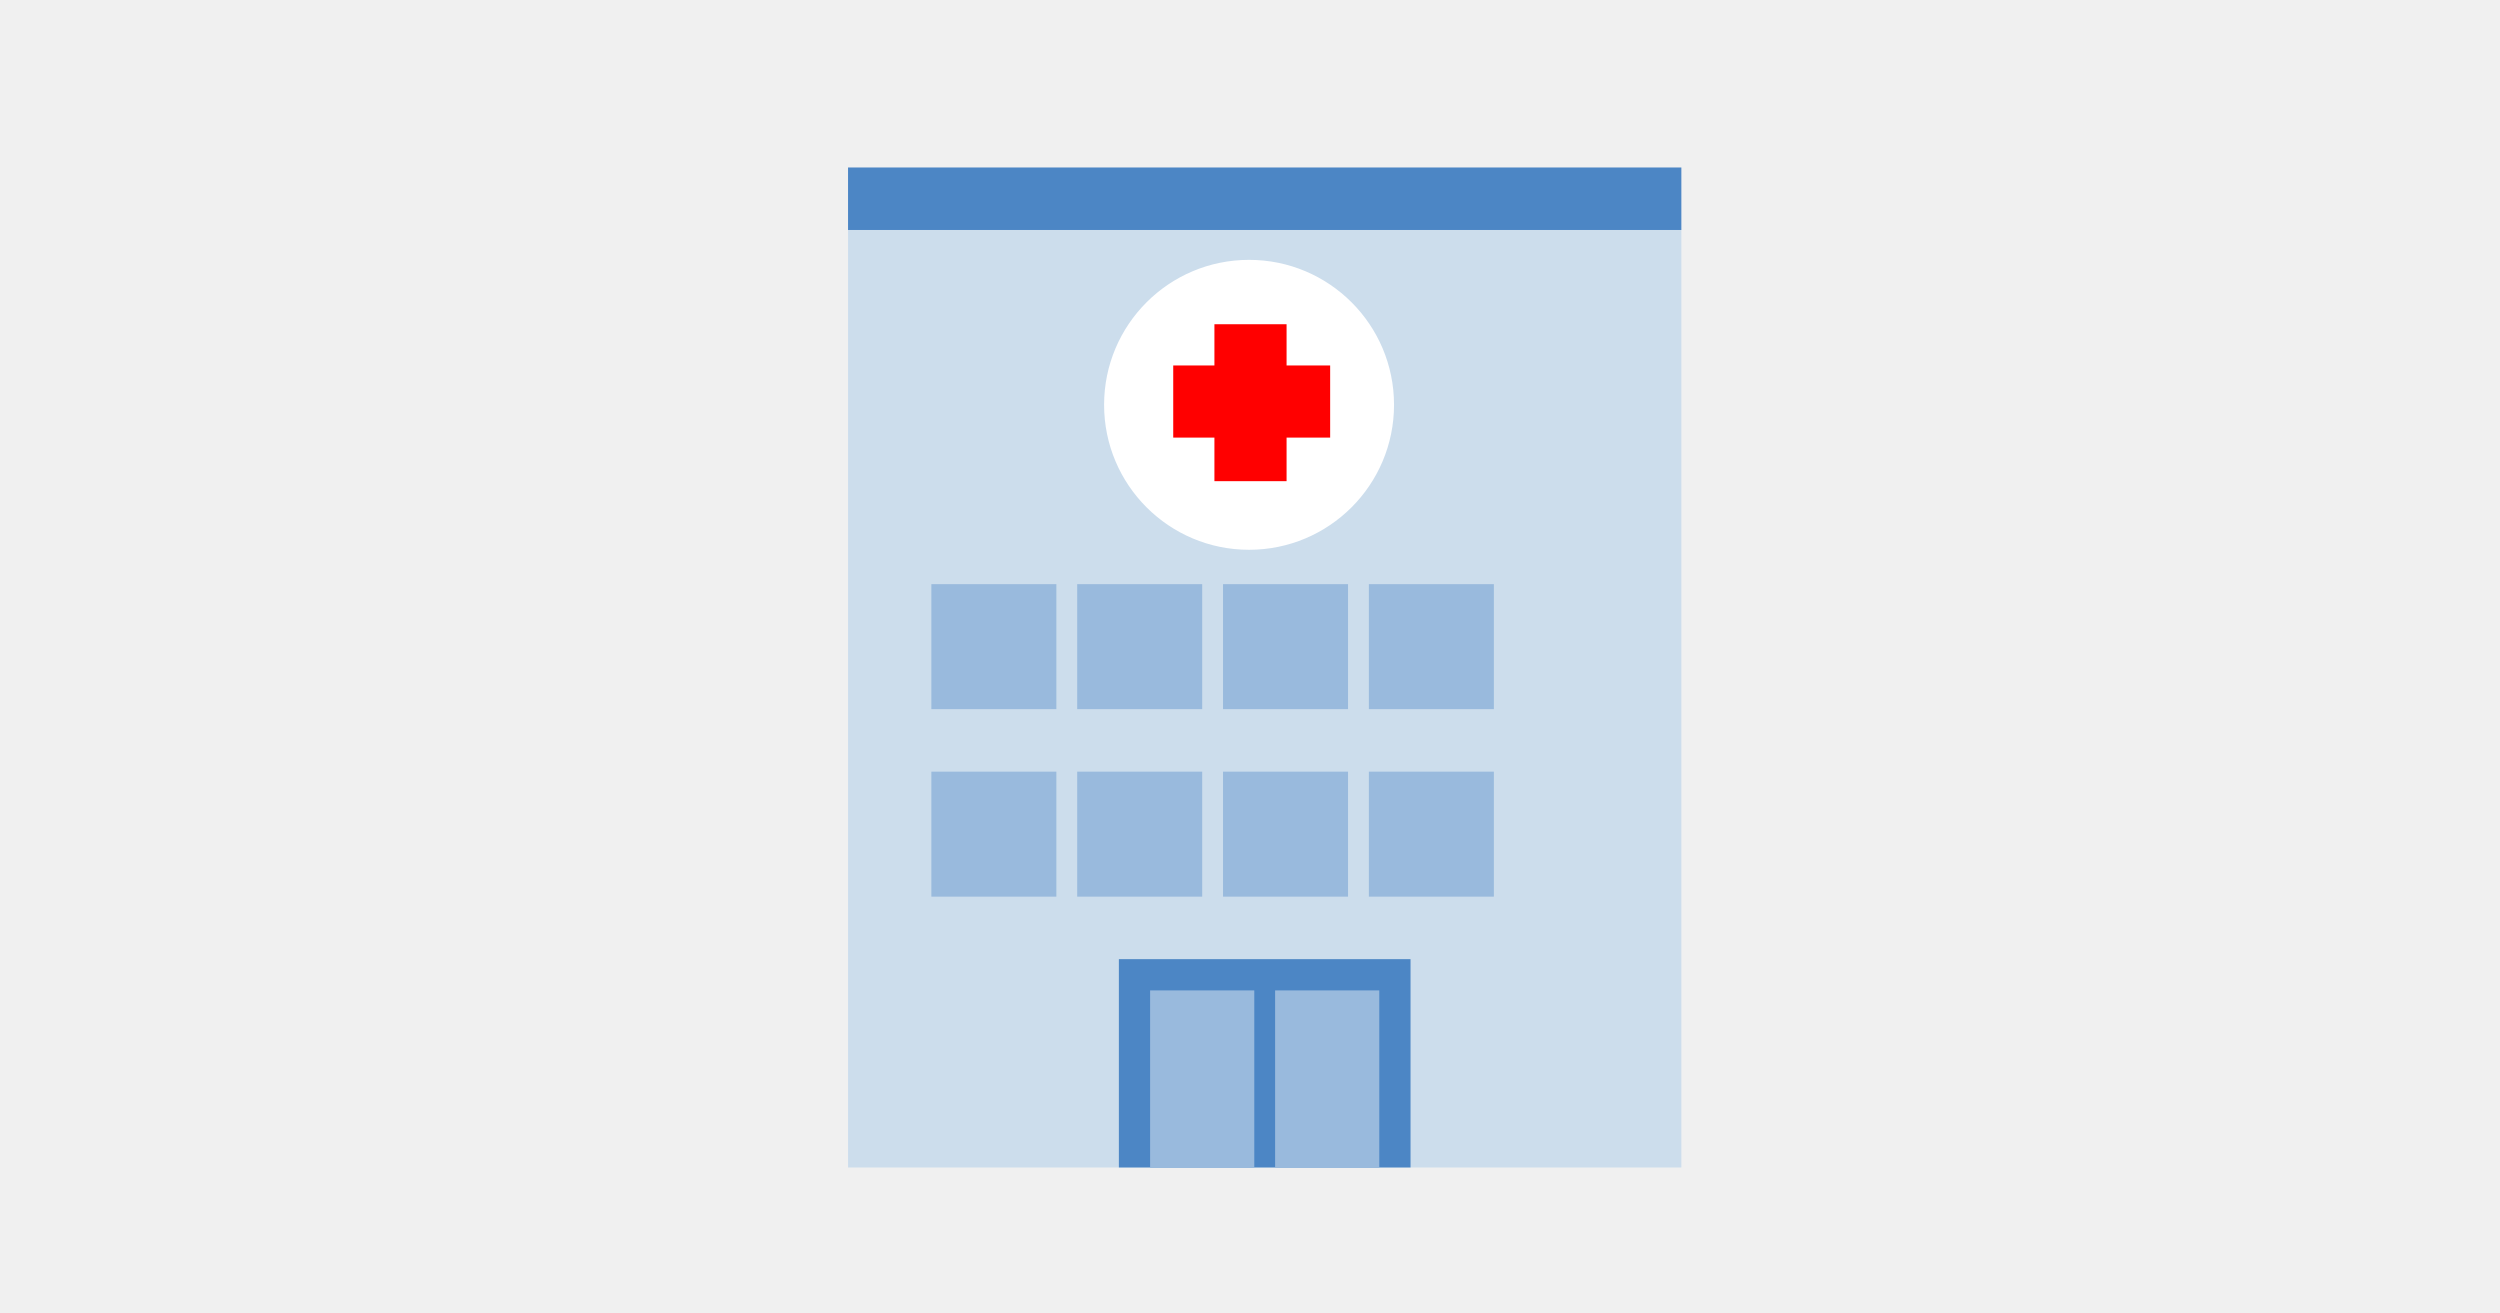
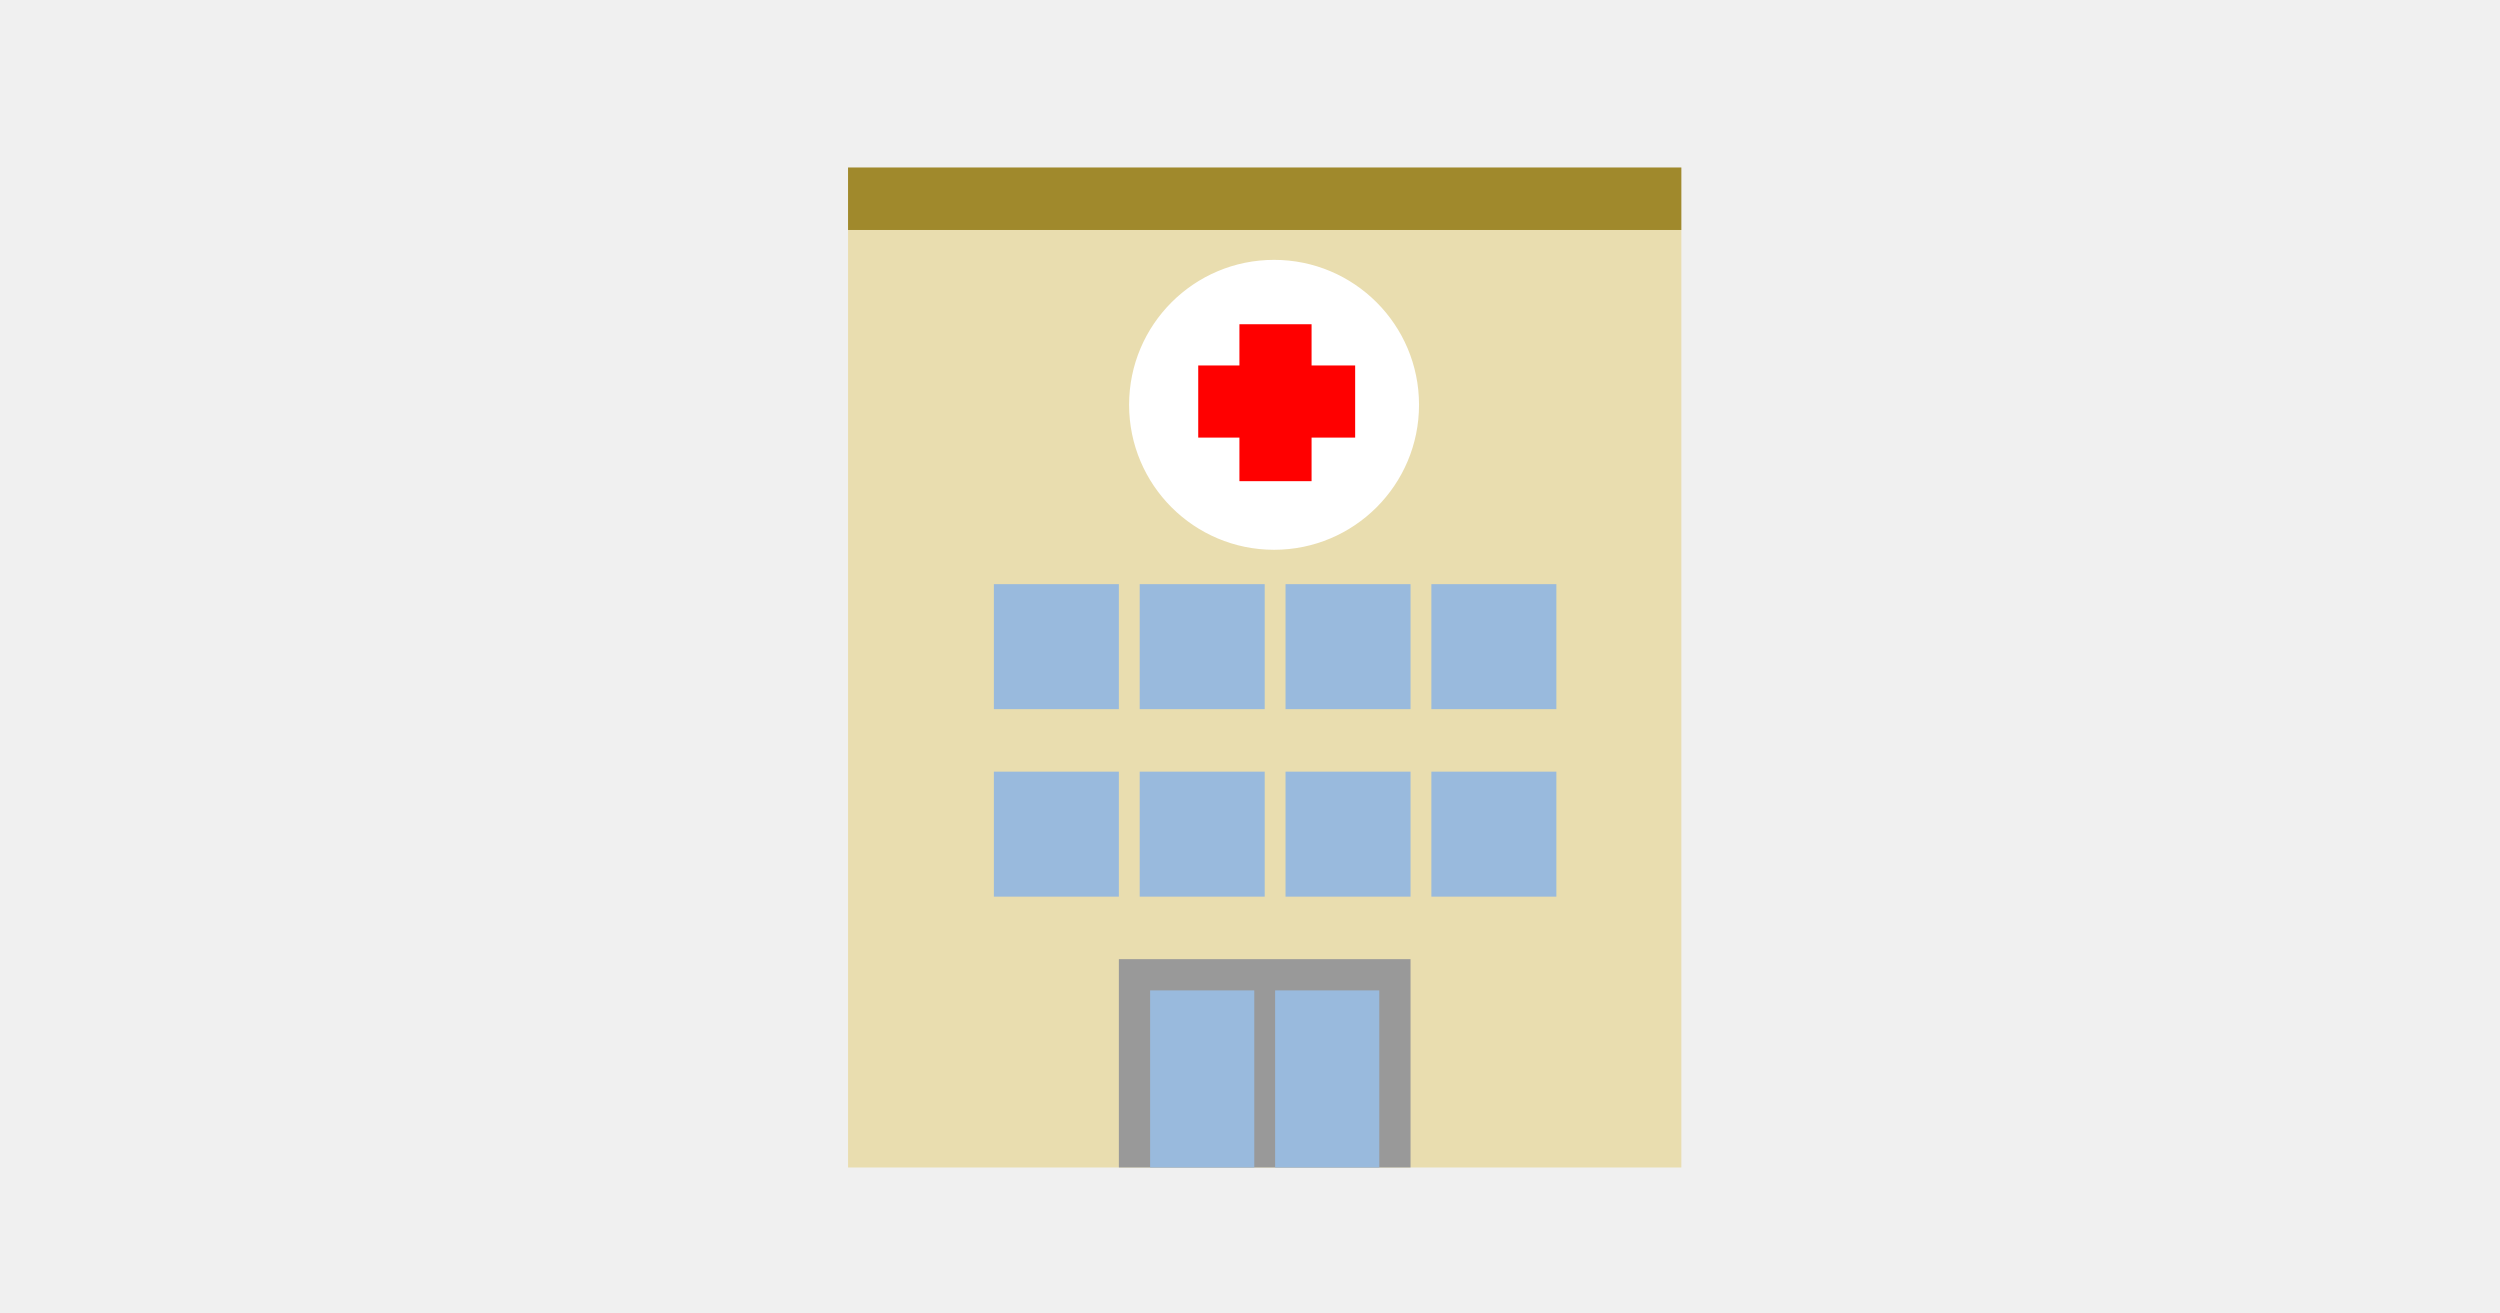
<svg xmlns="http://www.w3.org/2000/svg" viewBox="0 0 1200 630" version="1.1" id="svg28">
  <defs id="defs1">
    <style id="style1">
        .st_light_blue{fill:#ccddec}
        .st_medium_blue{fill:#99badd}
        .st_dark_blue{fill:#4c86c5}
        .st_white{fill:#fff}
    </style>
  </defs>
-   <rect class="st_light_blue" x="407.056" y="110.391" width="400" height="450" id="rect1" />
-   <rect class="st_dark_blue" x="407.056" y="80.391" width="400" height="30" id="rect2" />
-   <g class="st_medium_blue" id="g10" transform="translate(207.056,-39.60933)">
+   <rect class="st_light_blue" x="407.056" y="110.391" width="400" height="450" id="rect1" style="fill:#e9ddaf" />
+   <rect class="st_dark_blue" x="407.056" y="80.391" width="400" height="30" id="rect2" style="fill:#a0892c" />
+   <g class="st_medium_blue" id="g10" transform="translate(237.056,-39.60933)">
    <rect x="240" y="320" width="60" height="60" id="rect3" />
    <rect x="310" y="320" width="60" height="60" id="rect4" />
    <rect x="380" y="320" width="60" height="60" id="rect5" />
    <rect x="450" y="320" width="60" height="60" id="rect6" />
    <rect x="240" y="410" width="60" height="60" id="rect7" />
    <rect x="310" y="410" width="60" height="60" id="rect8" />
    <rect x="380" y="410" width="60" height="60" id="rect9" />
    <rect x="450" y="410" width="60" height="60" id="rect10" />
  </g>
-   <rect class="st_dark_blue" x="537.056" y="460.391" width="140" height="100" id="rect11" />
+   <rect class="st_dark_blue" x="537.056" y="460.391" width="140" height="100" id="rect11" style="fill:#999999" />
  <rect class="st_medium_blue" x="552.056" y="475.391" width="50" height="85" id="rect12" />
  <rect class="st_medium_blue" x="612.056" y="475.391" width="50" height="85" id="rect13" />
-   <circle style="fill:#ffffff;fill-opacity:1;stroke:#ffffff;stroke-width:10" id="path28" cx="599.55" cy="194.315" r="64.584" />
-   <rect style="fill:#ff0000;fill-opacity:1;stroke:#ff0000;stroke-width:10;paint-order:fill markers stroke" id="rect14" width="24.631" height="65.325" x="587.923" y="160.635" />
-   <rect style="fill:#ff0000;fill-opacity:1;stroke:#ff0000;stroke-width:10;paint-order:fill markers stroke" id="rect14-9" width="24.631" height="65.325" x="-205.049" y="568.149" transform="rotate(-90)" />
+   <circle style="fill:#ffffff;fill-opacity:1;stroke:#ffffff;stroke-width:10" id="path28" cx="611.55" cy="194.315" r="64.584" />
+   <rect style="fill:#ff0000;fill-opacity:1;stroke:#ff0000;stroke-width:10;paint-order:fill markers stroke" id="rect14" width="24.631" height="65.325" x="599.923" y="160.635" />
+   <rect style="fill:#ff0000;fill-opacity:1;stroke:#ff0000;stroke-width:10;paint-order:fill markers stroke" id="rect14-9" width="24.631" height="65.325" x="-205.049" y="580.149" transform="rotate(-90)" />
</svg>
